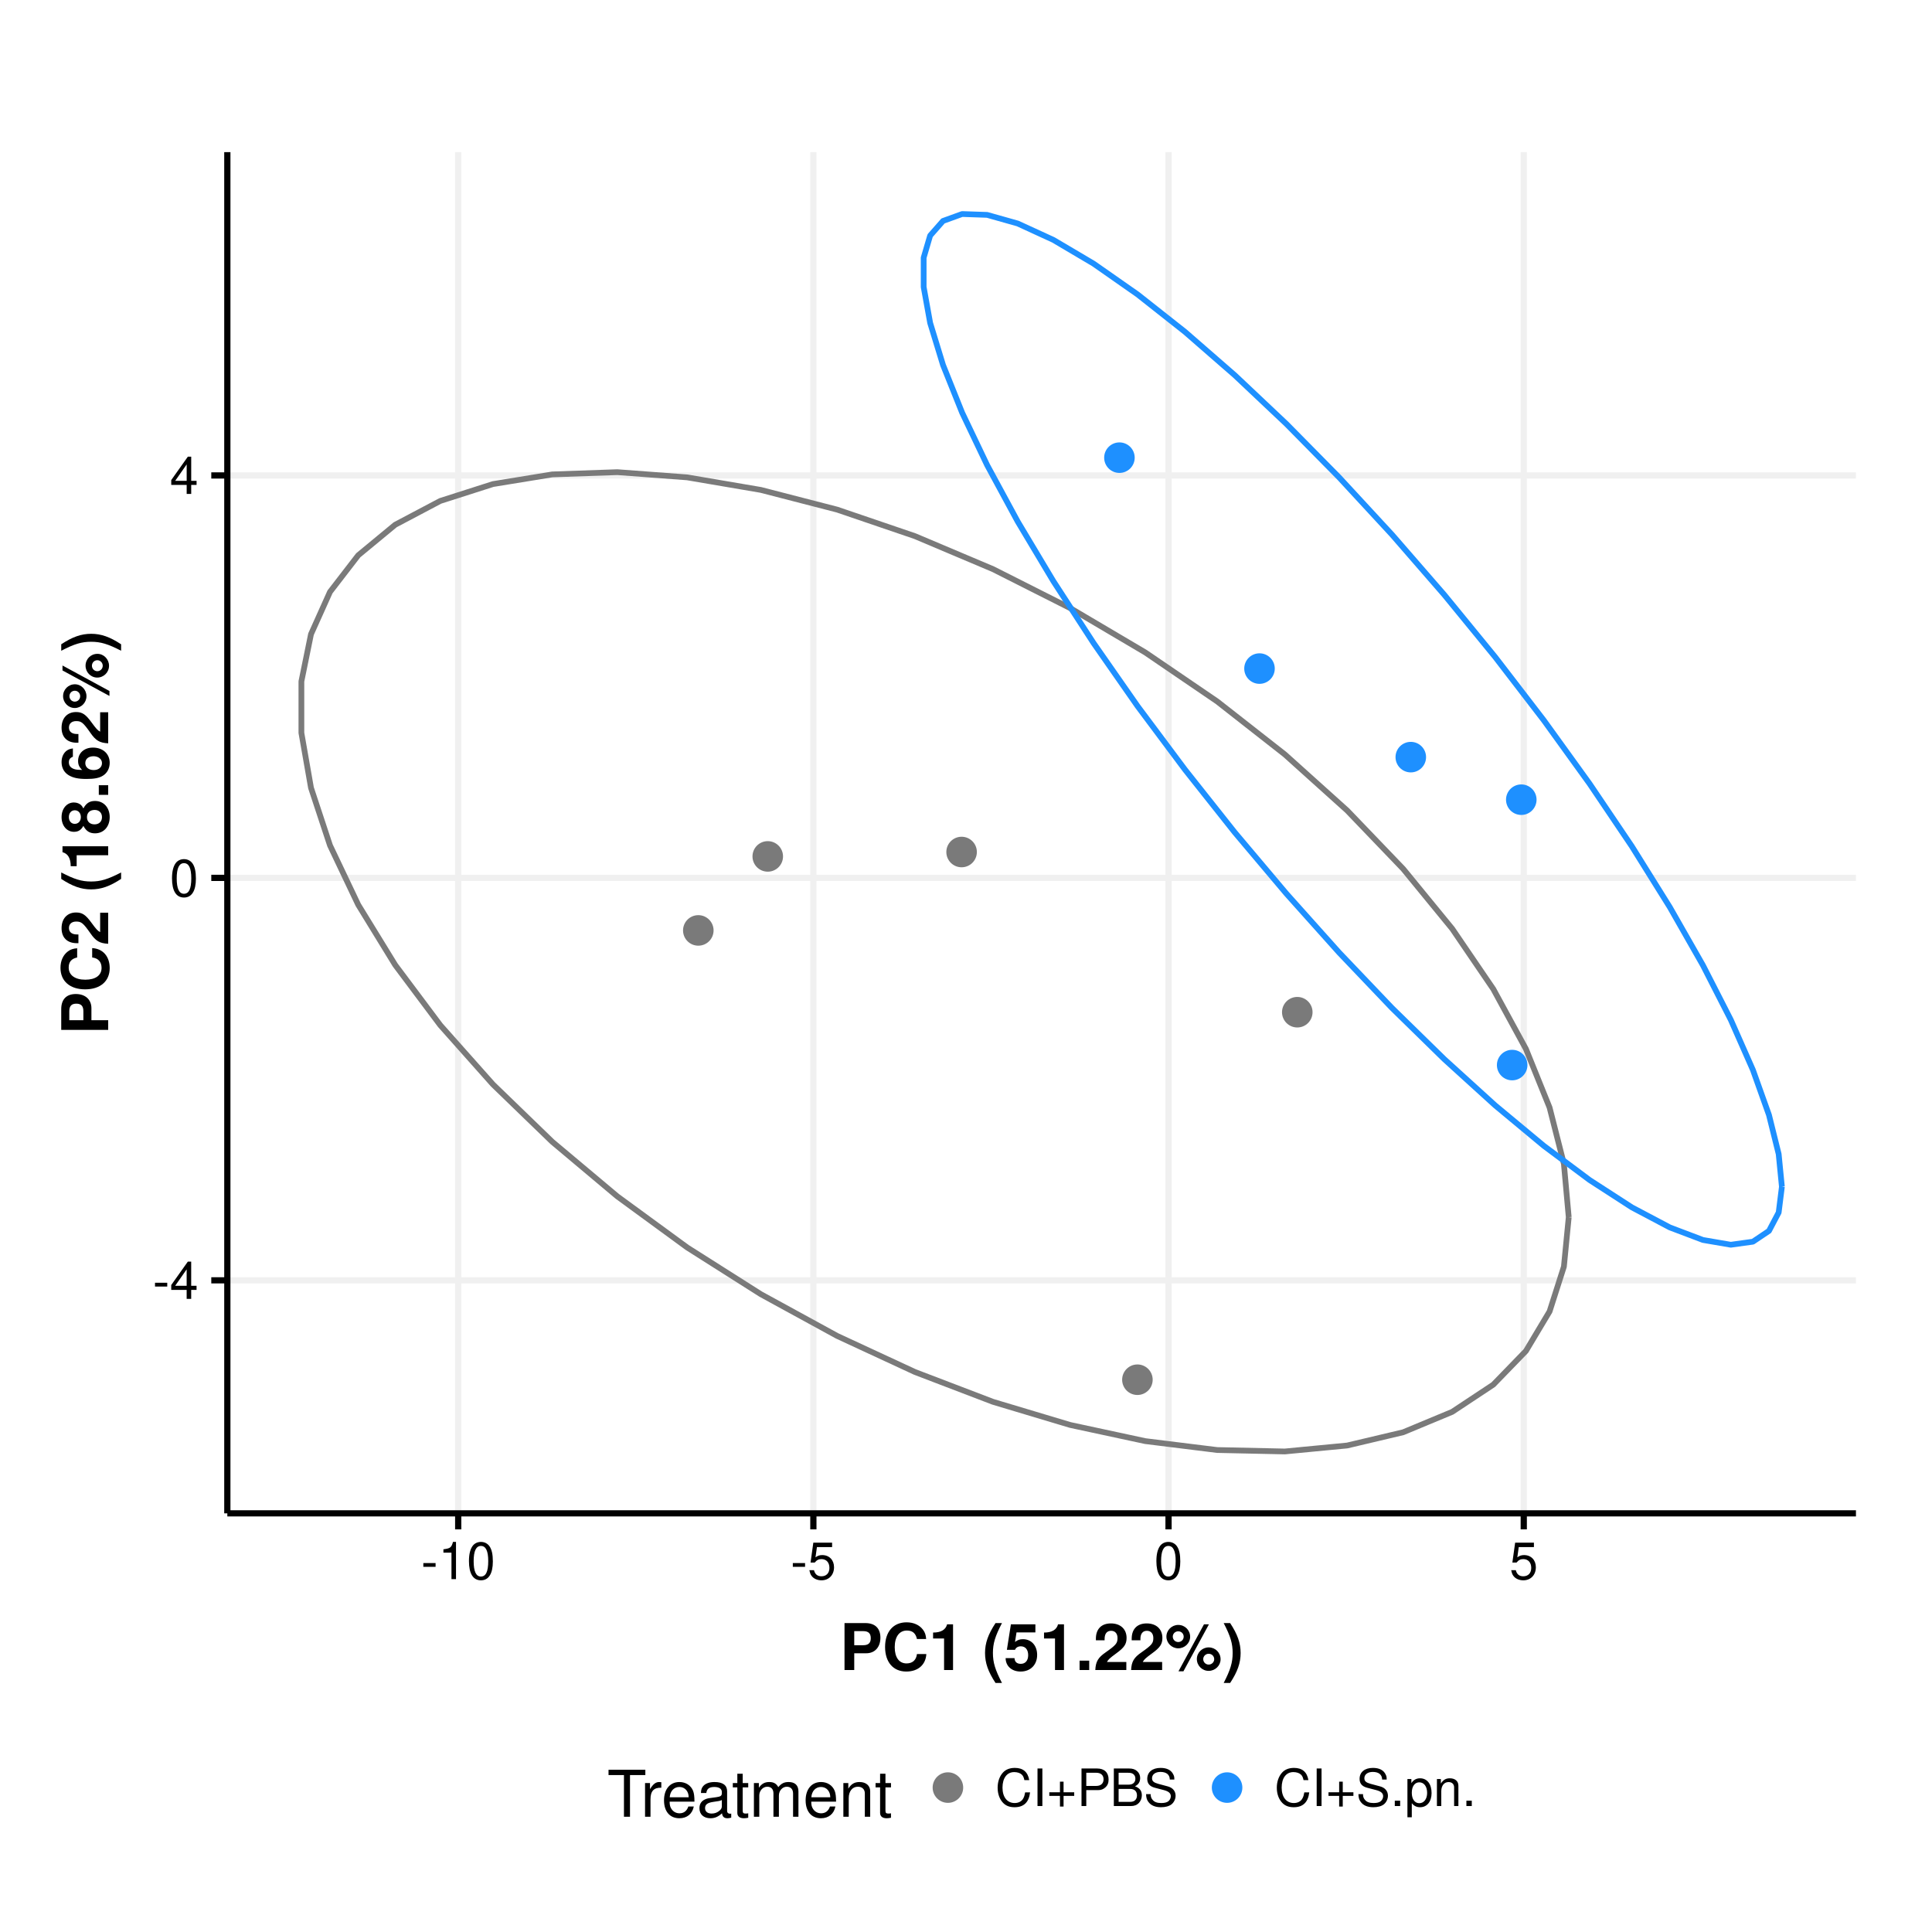
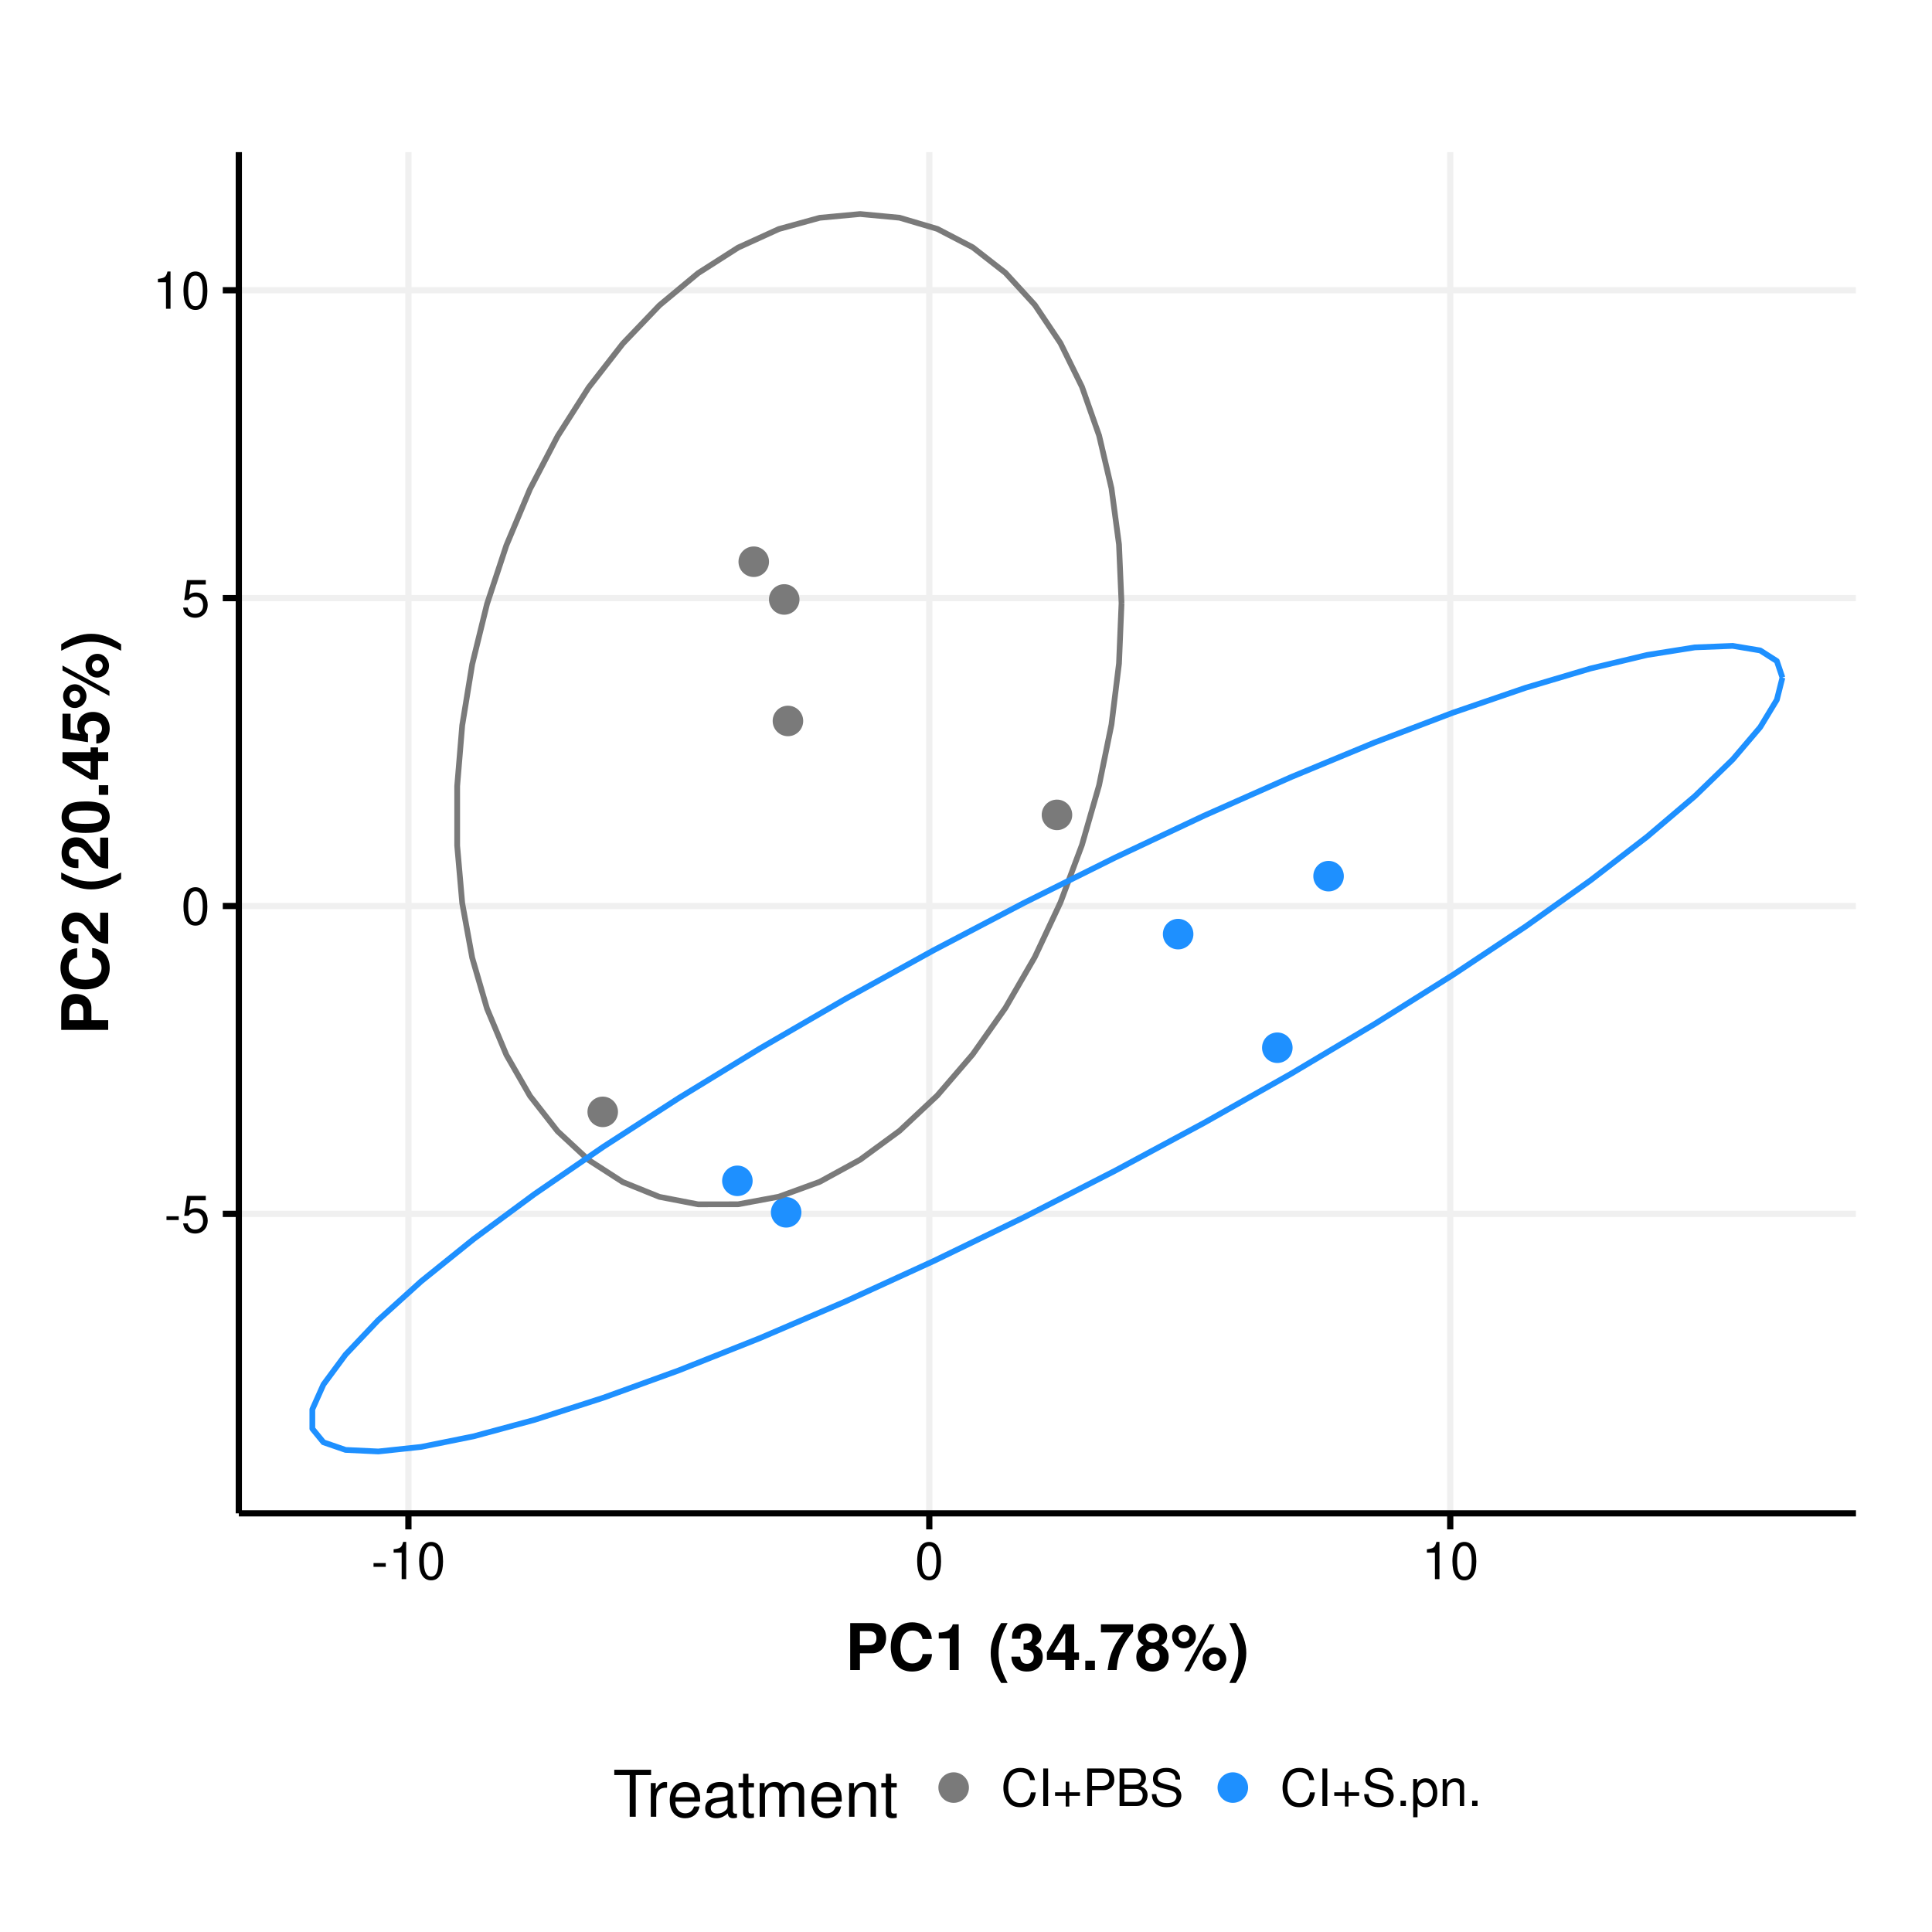
<svg xmlns="http://www.w3.org/2000/svg" class="svglite" width="360.00pt" height="360.00pt" viewBox="0 0 360.00 360.00">
  <defs>
    <style type="text/css">
    .svglite line, .svglite polyline, .svglite polygon, .svglite path, .svglite rect, .svglite circle {
      fill: none;
      stroke: #000000;
      stroke-linecap: round;
      stroke-linejoin: round;
      stroke-miterlimit: 10.00;
    }
    .svglite text {
      white-space: pre;
    }
  </style>
  </defs>
  <rect width="100%" height="100%" style="stroke: none; fill: #FFFFFF;" />
  <defs>
    <clipPath id="cpMC4wMHwzNjAuMDB8MC4wMHwzNjAuMDA=">
      <rect x="0.00" y="0.00" width="360.00" height="360.00" />
    </clipPath>
  </defs>
  <g clip-path="url(#cpMC4wMHwzNjAuMDB8MC4wMHwzNjAuMDA=)">
    <rect x="0.00" y="0.00" width="360.00" height="360.00" style="stroke-width: 1.16; stroke: none; fill: #FFFFFF;" />
  </g>
  <defs>
-     <clipPath id="cpNDIuMzZ8MzQ1LjgzfDI4LjM1fDI4MS45OQ==">
-       <rect x="42.36" y="28.35" width="303.46" height="253.64" />
+     <clipPath id="cpNDQuNTB8MzQ1LjgzfDI4LjM1fDI4MS45OQ==">
+       <rect x="44.50" y="28.35" width="301.32" height="253.64" />
    </clipPath>
  </defs>
-   <g clip-path="url(#cpNDIuMzZ8MzQ1LjgzfDI4LjM1fDI4MS45OQ==)">
-     <rect x="42.36" y="28.35" width="303.46" height="253.64" style="stroke-width: 1.16; stroke: none; fill: #FFFFFF;" />
-     <polyline points="42.36,238.57 345.83,238.57 " style="stroke-width: 1.16; stroke: #F0F0F0; stroke-linecap: butt;" />
-     <polyline points="42.36,163.58 345.83,163.58 " style="stroke-width: 1.16; stroke: #F0F0F0; stroke-linecap: butt;" />
-     <polyline points="42.36,88.59 345.83,88.59 " style="stroke-width: 1.16; stroke: #F0F0F0; stroke-linecap: butt;" />
-     <polyline points="85.38,281.99 85.38,28.35 " style="stroke-width: 1.16; stroke: #F0F0F0; stroke-linecap: butt;" />
-     <polyline points="151.56,281.99 151.56,28.35 " style="stroke-width: 1.16; stroke: #F0F0F0; stroke-linecap: butt;" />
-     <polyline points="217.74,281.99 217.74,28.35 " style="stroke-width: 1.16; stroke: #F0F0F0; stroke-linecap: butt;" />
-     <polyline points="283.93,281.99 283.93,28.35 " style="stroke-width: 1.16; stroke: #F0F0F0; stroke-linecap: butt;" />
-     <circle cx="179.18" cy="158.76" r="2.49" style="stroke-width: 0.71; stroke: #7A7A7A; fill: #7A7A7A;" />
-     <circle cx="130.12" cy="173.37" r="2.49" style="stroke-width: 0.71; stroke: #7A7A7A; fill: #7A7A7A;" />
-     <circle cx="143.06" cy="159.58" r="2.49" style="stroke-width: 0.71; stroke: #7A7A7A; fill: #7A7A7A;" />
-     <circle cx="241.73" cy="188.61" r="2.49" style="stroke-width: 0.71; stroke: #7A7A7A; fill: #7A7A7A;" />
-     <circle cx="211.94" cy="257.09" r="2.49" style="stroke-width: 0.71; stroke: #7A7A7A; fill: #7A7A7A;" />
-     <circle cx="262.88" cy="141.08" r="2.49" style="stroke-width: 0.71; stroke: #1E90FF; fill: #1E90FF;" />
-     <circle cx="281.77" cy="198.46" r="2.49" style="stroke-width: 0.71; stroke: #1E90FF; fill: #1E90FF;" />
-     <circle cx="283.47" cy="149.01" r="2.49" style="stroke-width: 0.71; stroke: #1E90FF; fill: #1E90FF;" />
-     <circle cx="234.69" cy="124.58" r="2.49" style="stroke-width: 0.71; stroke: #1E90FF; fill: #1E90FF;" />
-     <circle cx="208.59" cy="85.28" r="2.49" style="stroke-width: 0.71; stroke: #1E90FF; fill: #1E90FF;" />
-     <polyline points="292.31,226.81 291.41,216.87 288.74,206.37 284.33,195.45 278.25,184.29 270.59,173.05 261.46,161.90 251.02,151.02 239.40,140.57 226.80,130.70 213.40,121.57 199.41,113.31 185.03,106.05 170.48,99.90 155.99,94.96 141.78,91.29 128.05,88.95 115.03,87.98 102.90,88.40 91.85,90.20 82.04,93.34 73.64,97.78 66.75,103.47 61.49,110.29 57.95,118.17 56.16,126.97 56.16,136.56 57.95,146.80 61.49,157.53 66.75,168.59 73.64,179.81 82.04,191.03 91.85,202.06 102.90,212.75 115.03,222.93 128.05,232.45 141.78,241.16 155.99,248.93 170.48,255.65 185.03,261.21 199.41,265.52 213.40,268.53 226.80,270.19 239.40,270.46 251.02,269.35 261.46,266.88 270.59,263.08 278.25,258.01 284.33,251.74 288.74,244.37 291.41,236.02 292.31,226.81 " style="stroke-width: 1.07; stroke: #7A7A7A; stroke-linecap: butt;" />
-     <polyline points="332.03,221.13 331.43,215.04 329.62,207.75 326.63,199.37 322.51,190.03 317.32,179.87 311.14,169.03 304.07,157.70 296.20,146.04 287.67,134.22 278.60,122.42 269.12,110.83 259.38,99.62 249.53,88.96 239.72,79.01 230.09,69.92 220.80,61.83 211.97,54.86 203.76,49.12 196.28,44.70 189.64,41.65 183.94,40.04 179.28,39.88 175.72,41.17 173.32,43.90 172.11,48.02 172.11,53.47 173.32,60.17 175.72,68.02 179.28,76.90 183.94,86.67 189.64,97.19 196.28,108.29 203.76,119.81 211.97,131.58 220.80,143.40 230.09,155.12 239.72,166.54 249.53,177.50 259.38,187.83 269.12,197.36 278.60,205.97 287.67,213.51 296.20,219.88 304.07,224.97 311.14,228.71 317.32,231.05 322.51,231.94 326.63,231.37 329.62,229.36 331.43,225.93 332.03,221.13 " style="stroke-width: 1.07; stroke: #1E90FF; stroke-linecap: butt;" />
-     <rect x="42.36" y="28.35" width="303.46" height="253.64" style="stroke-width: 1.16; stroke: none;" />
+   <g clip-path="url(#cpNDQuNTB8MzQ1LjgzfDI4LjM1fDI4MS45OQ==)">
+     <rect x="44.50" y="28.35" width="301.32" height="253.64" style="stroke-width: 1.16; stroke: none; fill: #FFFFFF;" />
+     <polyline points="44.50,226.19 345.83,226.19 " style="stroke-width: 1.16; stroke: #F0F0F0; stroke-linecap: butt;" />
+     <polyline points="44.50,168.82 345.83,168.82 " style="stroke-width: 1.16; stroke: #F0F0F0; stroke-linecap: butt;" />
+     <polyline points="44.50,111.45 345.83,111.45 " style="stroke-width: 1.16; stroke: #F0F0F0; stroke-linecap: butt;" />
+     <polyline points="44.50,54.08 345.83,54.08 " style="stroke-width: 1.16; stroke: #F0F0F0; stroke-linecap: butt;" />
+     <polyline points="76.10,281.99 76.10,28.35 " style="stroke-width: 1.16; stroke: #F0F0F0; stroke-linecap: butt;" />
+     <polyline points="173.16,281.99 173.16,28.35 " style="stroke-width: 1.16; stroke: #F0F0F0; stroke-linecap: butt;" />
+     <polyline points="270.23,281.99 270.23,28.35 " style="stroke-width: 1.16; stroke: #F0F0F0; stroke-linecap: butt;" />
+     <circle cx="146.82" cy="134.34" r="2.49" style="stroke-width: 0.71; stroke: #7A7A7A; fill: #7A7A7A;" />
+     <circle cx="140.45" cy="104.67" r="2.49" style="stroke-width: 0.71; stroke: #7A7A7A; fill: #7A7A7A;" />
+     <circle cx="146.13" cy="111.70" r="2.49" style="stroke-width: 0.71; stroke: #7A7A7A; fill: #7A7A7A;" />
+     <circle cx="196.95" cy="151.84" r="2.49" style="stroke-width: 0.71; stroke: #7A7A7A; fill: #7A7A7A;" />
+     <circle cx="112.31" cy="207.18" r="2.49" style="stroke-width: 0.71; stroke: #7A7A7A; fill: #7A7A7A;" />
+     <circle cx="219.53" cy="174.06" r="2.49" style="stroke-width: 0.71; stroke: #1E90FF; fill: #1E90FF;" />
+     <circle cx="247.56" cy="163.26" r="2.49" style="stroke-width: 0.71; stroke: #1E90FF; fill: #1E90FF;" />
+     <circle cx="238.01" cy="195.23" r="2.49" style="stroke-width: 0.71; stroke: #1E90FF; fill: #1E90FF;" />
+     <circle cx="146.49" cy="225.90" r="2.49" style="stroke-width: 0.71; stroke: #1E90FF; fill: #1E90FF;" />
+     <circle cx="137.40" cy="220.03" r="2.49" style="stroke-width: 0.71; stroke: #1E90FF; fill: #1E90FF;" />
+     <polyline points="208.98,112.40 208.51,101.46 207.11,91.00 204.80,81.15 201.61,72.08 197.60,63.93 192.82,56.81 187.34,50.83 181.25,46.08 174.65,42.65 167.62,40.57 160.28,39.88 152.75,40.58 145.12,42.68 137.53,46.14 130.08,50.90 122.88,56.89 116.05,64.03 109.69,72.20 103.90,81.28 98.76,91.13 94.36,101.61 90.75,112.54 87.99,123.78 86.13,135.15 85.19,146.47 85.19,157.57 86.13,168.29 87.99,178.47 90.75,187.94 94.36,196.57 98.76,204.22 103.90,210.79 109.69,216.16 116.05,220.26 122.88,223.02 130.08,224.41 137.53,224.40 145.12,222.99 152.75,220.21 160.28,216.09 167.62,210.71 174.65,204.13 181.25,196.46 187.34,187.82 192.82,178.34 197.60,168.16 201.61,157.43 204.80,146.32 207.11,135.00 208.51,123.63 208.98,112.40 " style="stroke-width: 1.07; stroke: #7A7A7A; stroke-linecap: butt;" />
+     <polyline points="332.13,126.26 331.09,123.18 327.99,121.20 322.87,120.35 315.82,120.63 306.93,122.04 296.35,124.57 284.23,128.17 270.76,132.79 256.14,138.35 240.60,144.79 224.36,151.99 207.68,159.85 190.81,168.24 174.00,177.05 157.52,186.14 141.60,195.37 126.49,204.60 112.42,213.69 99.60,222.50 88.23,230.90 78.47,238.76 70.49,245.97 64.39,252.41 60.27,257.98 58.20,262.61 58.20,266.22 60.27,268.75 64.39,270.17 70.49,270.46 78.47,269.61 88.23,267.64 99.60,264.57 112.42,260.45 126.49,255.35 141.60,249.34 157.52,242.51 174.00,234.96 190.81,226.82 207.68,218.20 224.36,209.23 240.60,200.06 256.14,190.81 270.76,181.64 284.23,172.67 296.35,164.05 306.93,155.90 315.82,148.35 322.87,141.51 327.99,135.50 331.09,130.39 332.13,126.26 " style="stroke-width: 1.07; stroke: #1E90FF; stroke-linecap: butt;" />
+     <rect x="44.50" y="28.35" width="301.32" height="253.64" style="stroke-width: 1.16; stroke: none;" />
  </g>
  <g clip-path="url(#cpMC4wMHwzNjAuMDB8MC4wMHwzNjAuMDA=)">
-     <polyline points="42.36,281.99 42.36,28.35 " style="stroke-width: 1.16; stroke-linecap: butt;" />
-     <text x="36.98" y="242.02" text-anchor="end" style="font-size: 9.60px; font-family: &quot;Helvetica&quot;;" textLength="8.53px" lengthAdjust="spacingAndGlyphs">-4</text>
-     <text x="36.98" y="167.02" text-anchor="end" style="font-size: 9.60px; font-family: &quot;Helvetica&quot;;" textLength="5.34px" lengthAdjust="spacingAndGlyphs">0</text>
-     <text x="36.98" y="92.03" text-anchor="end" style="font-size: 9.60px; font-family: &quot;Helvetica&quot;;" textLength="5.34px" lengthAdjust="spacingAndGlyphs">4</text>
-     <polyline points="39.37,238.57 42.36,238.57 " style="stroke-width: 1.16; stroke-linecap: butt;" />
-     <polyline points="39.37,163.58 42.36,163.58 " style="stroke-width: 1.16; stroke-linecap: butt;" />
-     <polyline points="39.37,88.59 42.36,88.59 " style="stroke-width: 1.16; stroke-linecap: butt;" />
-     <polyline points="42.36,281.99 345.83,281.99 " style="stroke-width: 1.16; stroke-linecap: butt;" />
-     <polyline points="85.38,284.98 85.38,281.99 " style="stroke-width: 1.16; stroke-linecap: butt;" />
-     <polyline points="151.56,284.98 151.56,281.99 " style="stroke-width: 1.16; stroke-linecap: butt;" />
-     <polyline points="217.74,284.98 217.74,281.99 " style="stroke-width: 1.16; stroke-linecap: butt;" />
-     <polyline points="283.93,284.98 283.93,281.99 " style="stroke-width: 1.16; stroke-linecap: butt;" />
-     <text x="85.38" y="294.25" text-anchor="middle" style="font-size: 9.60px; font-family: &quot;Helvetica&quot;;" textLength="13.87px" lengthAdjust="spacingAndGlyphs">-10</text>
-     <text x="151.56" y="294.25" text-anchor="middle" style="font-size: 9.60px; font-family: &quot;Helvetica&quot;;" textLength="8.53px" lengthAdjust="spacingAndGlyphs">-5</text>
-     <text x="217.74" y="294.25" text-anchor="middle" style="font-size: 9.60px; font-family: &quot;Helvetica&quot;;" textLength="5.34px" lengthAdjust="spacingAndGlyphs">0</text>
-     <text x="283.93" y="294.25" text-anchor="middle" style="font-size: 9.60px; font-family: &quot;Helvetica&quot;;" textLength="5.34px" lengthAdjust="spacingAndGlyphs">5</text>
-     <text x="194.10" y="311.19" text-anchor="middle" style="font-size: 12.00px; font-weight: bold; font-family: &quot;Helvetica&quot;;" textLength="75.38px" lengthAdjust="spacingAndGlyphs">PC1 (51.22%)</text>
-     <text transform="translate(20.16,155.17) rotate(-90)" text-anchor="middle" style="font-size: 12.00px; font-weight: bold; font-family: &quot;Helvetica&quot;;" textLength="75.38px" lengthAdjust="spacingAndGlyphs">PC2 (18.62%)</text>
-     <rect x="107.16" y="322.61" width="173.87" height="23.22" style="stroke-width: 1.16; stroke: none; fill: #FFFFFF;" />
-     <text x="113.14" y="338.52" style="font-size: 12.00px; font-family: &quot;Helvetica&quot;;" textLength="54.68px" lengthAdjust="spacingAndGlyphs">Treatment</text>
-     <rect x="173.80" y="328.59" width="5.67" height="9.01" style="stroke-width: 1.16; stroke: none; fill: #FFFFFF;" />
-     <circle cx="176.63" cy="333.09" r="2.49" style="stroke-width: 0.71; stroke: #7A7A7A; fill: #7A7A7A;" />
-     <line x1="174.36" y1="333.09" x2="178.90" y2="333.09" style="stroke-width: 1.07; stroke: #7A7A7A; stroke-linecap: butt;" />
-     <rect x="225.82" y="328.59" width="5.67" height="9.01" style="stroke-width: 1.16; stroke: none; fill: #FFFFFF;" />
-     <circle cx="228.65" cy="333.09" r="2.49" style="stroke-width: 0.71; stroke: #1E90FF; fill: #1E90FF;" />
-     <line x1="226.38" y1="333.09" x2="230.92" y2="333.09" style="stroke-width: 1.07; stroke: #1E90FF; stroke-linecap: butt;" />
-     <text x="185.44" y="336.53" style="font-size: 9.60px; font-family: &quot;Helvetica&quot;;" textLength="34.39px" lengthAdjust="spacingAndGlyphs">CI+PBS</text>
-     <text x="237.46" y="336.53" style="font-size: 9.60px; font-family: &quot;Helvetica&quot;;" textLength="37.59px" lengthAdjust="spacingAndGlyphs">CI+S.pn.</text>
+     <polyline points="44.50,281.99 44.50,28.35 " style="stroke-width: 1.16; stroke-linecap: butt;" />
+     <text x="39.12" y="229.63" text-anchor="end" style="font-size: 9.60px; font-family: &quot;Helvetica&quot;;" textLength="8.53px" lengthAdjust="spacingAndGlyphs">-5</text>
+     <text x="39.12" y="172.26" text-anchor="end" style="font-size: 9.60px; font-family: &quot;Helvetica&quot;;" textLength="5.34px" lengthAdjust="spacingAndGlyphs">0</text>
+     <text x="39.12" y="114.89" text-anchor="end" style="font-size: 9.60px; font-family: &quot;Helvetica&quot;;" textLength="5.34px" lengthAdjust="spacingAndGlyphs">5</text>
+     <text x="39.12" y="57.53" text-anchor="end" style="font-size: 9.60px; font-family: &quot;Helvetica&quot;;" textLength="10.67px" lengthAdjust="spacingAndGlyphs">10</text>
+     <polyline points="41.51,226.19 44.50,226.19 " style="stroke-width: 1.16; stroke-linecap: butt;" />
+     <polyline points="41.51,168.82 44.50,168.82 " style="stroke-width: 1.16; stroke-linecap: butt;" />
+     <polyline points="41.51,111.45 44.50,111.45 " style="stroke-width: 1.16; stroke-linecap: butt;" />
+     <polyline points="41.51,54.08 44.50,54.08 " style="stroke-width: 1.16; stroke-linecap: butt;" />
+     <polyline points="44.50,281.99 345.83,281.99 " style="stroke-width: 1.16; stroke-linecap: butt;" />
+     <polyline points="76.10,284.98 76.10,281.99 " style="stroke-width: 1.16; stroke-linecap: butt;" />
+     <polyline points="173.16,284.98 173.16,281.99 " style="stroke-width: 1.16; stroke-linecap: butt;" />
+     <polyline points="270.23,284.98 270.23,281.99 " style="stroke-width: 1.16; stroke-linecap: butt;" />
+     <text x="76.10" y="294.25" text-anchor="middle" style="font-size: 9.60px; font-family: &quot;Helvetica&quot;;" textLength="13.87px" lengthAdjust="spacingAndGlyphs">-10</text>
+     <text x="173.16" y="294.25" text-anchor="middle" style="font-size: 9.60px; font-family: &quot;Helvetica&quot;;" textLength="5.34px" lengthAdjust="spacingAndGlyphs">0</text>
+     <text x="270.23" y="294.25" text-anchor="middle" style="font-size: 9.60px; font-family: &quot;Helvetica&quot;;" textLength="10.67px" lengthAdjust="spacingAndGlyphs">10</text>
+     <text x="195.16" y="311.19" text-anchor="middle" style="font-size: 12.00px; font-weight: bold; font-family: &quot;Helvetica&quot;;" textLength="75.38px" lengthAdjust="spacingAndGlyphs">PC1 (34.78%)</text>
+     <text transform="translate(20.16,155.17) rotate(-90)" text-anchor="middle" style="font-size: 12.00px; font-weight: bold; font-family: &quot;Helvetica&quot;;" textLength="75.38px" lengthAdjust="spacingAndGlyphs">PC2 (20.45%)</text>
+     <rect x="108.23" y="322.61" width="173.87" height="23.22" style="stroke-width: 1.16; stroke: none; fill: #FFFFFF;" />
+     <text x="114.21" y="338.52" style="font-size: 12.00px; font-family: &quot;Helvetica&quot;;" textLength="54.68px" lengthAdjust="spacingAndGlyphs">Treatment</text>
+     <rect x="174.87" y="328.59" width="5.67" height="9.01" style="stroke-width: 1.16; stroke: none; fill: #FFFFFF;" />
+     <circle cx="177.70" cy="333.09" r="2.49" style="stroke-width: 0.71; stroke: #7A7A7A; fill: #7A7A7A;" />
+     <line x1="175.43" y1="333.09" x2="179.97" y2="333.09" style="stroke-width: 1.07; stroke: #7A7A7A; stroke-linecap: butt;" />
+     <rect x="226.89" y="328.59" width="5.67" height="9.01" style="stroke-width: 1.16; stroke: none; fill: #FFFFFF;" />
+     <circle cx="229.72" cy="333.09" r="2.49" style="stroke-width: 0.71; stroke: #1E90FF; fill: #1E90FF;" />
+     <line x1="227.45" y1="333.09" x2="231.99" y2="333.09" style="stroke-width: 1.07; stroke: #1E90FF; stroke-linecap: butt;" />
+     <text x="186.51" y="336.53" style="font-size: 9.60px; font-family: &quot;Helvetica&quot;;" textLength="34.39px" lengthAdjust="spacingAndGlyphs">CI+PBS</text>
+     <text x="238.53" y="336.53" style="font-size: 9.60px; font-family: &quot;Helvetica&quot;;" textLength="37.59px" lengthAdjust="spacingAndGlyphs">CI+S.pn.</text>
  </g>
</svg>
